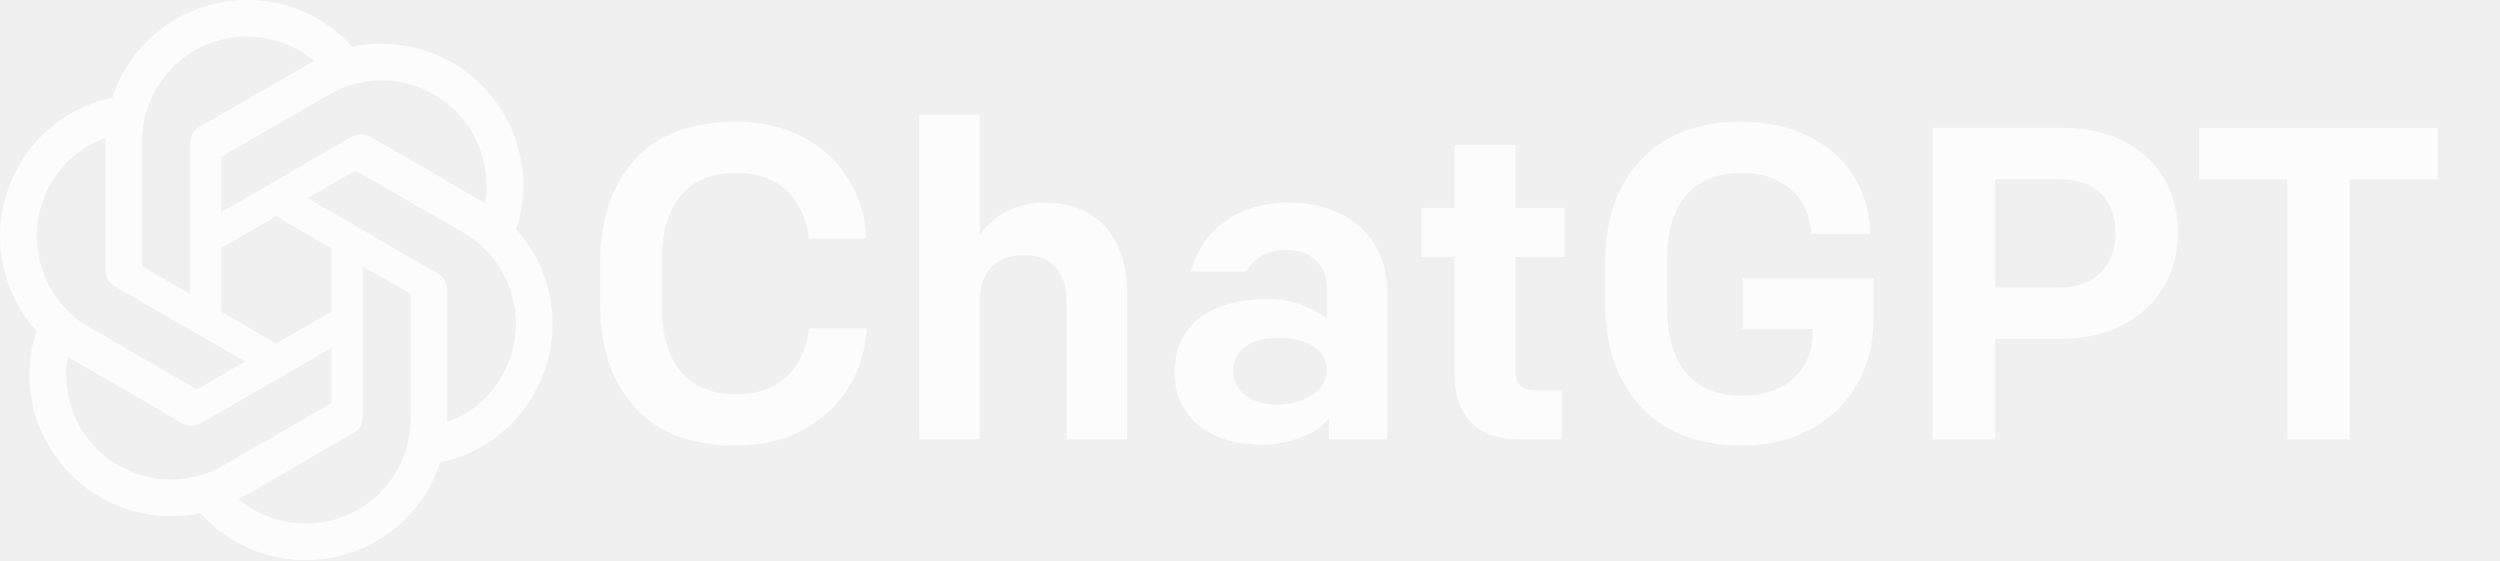
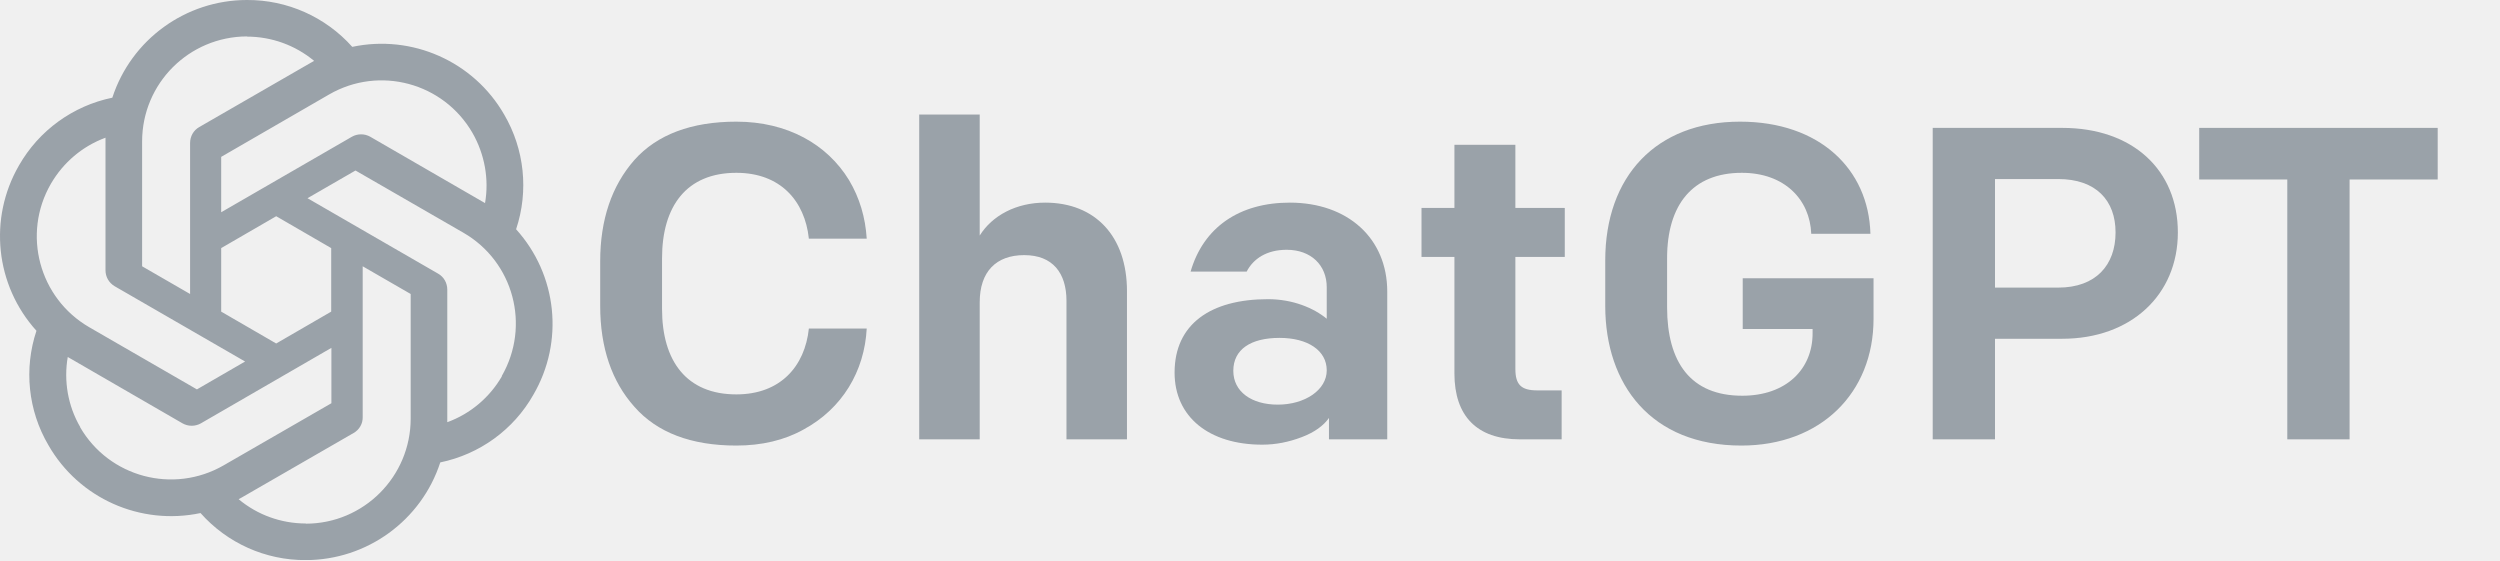
- <svg xmlns="http://www.w3.org/2000/svg" preserveAspectRatio="xMidYMid meet" style="display: block;" width="162.53" height="36.413" viewBox="0 0 162.53 36.413" fill="none">
-   <g id="Chatgpt-logo" clip-path="url(#clip0_0_15)">
+ <svg xmlns="http://www.w3.org/2000/svg" preserveAspectRatio="none" overflow="visible" style="display: block;" width="162.53" height="36.413" viewBox="0 0 162.53 36.413" fill="none">
+   <g id="Chatgpt-logo" clip-path="url(#clip0_0_12)">
    <g id="Vector" opacity="0.8">
-       <path d="M41.247 26.45C39.772 24.802 39.02 22.603 39.02 19.884V16.991C39.02 14.273 39.772 12.074 41.247 10.396C42.723 8.748 44.95 7.909 47.871 7.909C51.198 7.909 53.772 9.384 55.19 11.698C55.884 12.855 56.26 14.128 56.347 15.516H52.586C52.326 13.058 50.735 11.235 47.871 11.235C44.632 11.235 43.041 13.405 43.041 16.789V20.087C43.041 23.471 44.632 25.64 47.871 25.64C50.735 25.64 52.326 23.818 52.586 21.359H56.347C56.202 24.136 54.756 26.566 52.239 27.925C50.995 28.62 49.52 28.967 47.871 28.967C44.95 28.967 42.723 28.128 41.247 26.45Z" fill="white" />
-       <path d="M59.759 7.446H63.693V15.314C64.503 14.012 66.065 13.173 67.945 13.173C71.214 13.173 73.267 15.371 73.267 18.929V28.562H69.334V19.566C69.334 17.743 68.437 16.586 66.586 16.586C64.763 16.586 63.693 17.657 63.693 19.653V28.562H59.759V7.446Z" fill="white" />
-       <path d="M76.362 24.223C76.362 21.07 78.705 19.45 82.436 19.45C84.056 19.45 85.415 20.029 86.254 20.723V18.669C86.254 17.252 85.242 16.239 83.651 16.239C82.349 16.239 81.481 16.818 81.048 17.657H77.403C78.242 14.764 80.585 13.173 83.853 13.173C87.614 13.173 90.188 15.487 90.188 18.959V28.562H86.399V27.173C86.052 27.665 85.473 28.099 84.634 28.417C83.796 28.735 82.957 28.909 82.06 28.909C78.618 28.909 76.362 27.116 76.362 24.223ZM86.254 24.078C86.254 22.777 85.01 21.967 83.188 21.967C81.308 21.967 80.18 22.719 80.18 24.107C80.18 25.467 81.366 26.306 83.072 26.306C84.837 26.306 86.254 25.351 86.254 24.078Z" fill="white" />
-       <path d="M98.807 28.562C96.002 28.562 94.555 27.029 94.555 24.281V16.702H92.415V13.52H94.555V9.413H98.518V13.52H101.729V16.702H98.518V23.991C98.518 25.004 98.894 25.38 99.936 25.38H101.526V28.562H98.807Z" fill="white" />
-       <path d="M104.36 19.884V16.934C104.36 11.467 107.658 7.909 113.125 7.909C118.274 7.909 121.484 10.975 121.6 15.198H117.753C117.666 12.971 116.017 11.235 113.241 11.235C110.03 11.235 108.381 13.318 108.381 16.789V19.971C108.381 23.558 109.914 25.727 113.269 25.727C116.133 25.727 117.84 23.991 117.84 21.677V21.388H113.298V18.091H121.803V20.723C121.803 25.554 118.36 28.967 113.212 28.967C107.34 28.967 104.36 25.004 104.36 19.884Z" fill="white" />
-       <path d="M125.649 8.314H134.066C138.666 8.314 141.587 11.062 141.587 15.111C141.587 19.161 138.55 22.024 134.066 22.024H129.699V28.562H125.649V8.314ZM133.806 18.698C136.265 18.698 137.537 17.223 137.537 15.111C137.537 13.029 136.265 11.64 133.806 11.64H129.699V18.698H133.806Z" fill="white" />
-       <path d="M148.702 11.669H142.975V8.314H158.479V11.669H152.751V28.562H148.702L148.702 11.669Z" fill="white" />
-       <path d="M33.555 14.896C34.381 12.417 34.097 9.704 32.778 7.448C30.793 3.995 26.798 2.22 22.901 3.046C21.163 1.098 18.672 -0.012 16.058 0C12.075 0 8.536 2.565 7.303 6.35C4.738 6.881 2.531 8.484 1.236 10.752C-0.762 14.205 -0.305 18.546 2.37 21.505C1.544 23.983 1.828 26.696 3.147 28.94C5.132 32.405 9.128 34.181 13.037 33.355C14.763 35.303 17.254 36.425 19.868 36.413C23.851 36.413 27.39 33.848 28.623 30.062C31.187 29.532 33.395 27.929 34.677 25.66C36.687 22.208 36.231 17.867 33.555 14.908V14.896ZM30.719 8.644C31.508 10.025 31.804 11.64 31.533 13.206C31.483 13.169 31.385 13.12 31.323 13.083L24.073 8.891C23.703 8.681 23.246 8.681 22.876 8.891L14.38 13.798V10.198L21.397 6.141C24.664 4.254 28.832 5.376 30.719 8.644ZM14.38 16.129L17.956 14.057L21.532 16.129V20.259L17.956 22.331L14.38 20.259V16.129ZM16.045 2.38C17.648 2.38 19.189 2.935 20.423 3.958C20.373 3.983 20.275 4.045 20.201 4.082L12.95 8.262C12.58 8.471 12.358 8.866 12.358 9.297V19.113L9.239 17.312V9.199C9.239 5.426 12.284 2.38 16.058 2.368L16.045 2.38ZM3.308 11.949C4.109 10.568 5.354 9.507 6.859 8.952V17.571C6.859 18.003 7.081 18.385 7.451 18.607L15.934 23.503L12.802 25.315L5.798 21.271C2.543 19.384 1.421 15.216 3.308 11.949ZM5.219 27.769C4.417 26.4 4.134 24.773 4.405 23.207C4.454 23.244 4.553 23.293 4.615 23.33L11.865 27.522C12.235 27.732 12.691 27.732 13.061 27.522L21.545 22.615V26.215L14.528 30.26C11.261 32.134 7.093 31.024 5.206 27.769H5.219ZM19.88 34.033C18.289 34.033 16.736 33.478 15.515 32.455C15.564 32.43 15.675 32.368 15.737 32.331L22.987 28.151C23.357 27.942 23.592 27.547 23.579 27.116V17.312L26.699 19.113V27.214C26.699 30.987 23.641 34.045 19.88 34.045V34.033ZM32.63 24.464C31.829 25.845 30.571 26.906 29.079 27.448V18.829C29.079 18.398 28.857 18.003 28.487 17.793L19.991 12.886L23.111 11.085L30.127 15.13C33.395 17.017 34.504 21.184 32.618 24.452L32.63 24.464Z" fill="white" />
+       <path d="M41.247 26.45C39.772 24.802 39.02 22.603 39.02 19.884V16.991C39.02 14.273 39.772 12.074 41.247 10.396C42.723 8.748 44.95 7.909 47.871 7.909C51.198 7.909 53.772 9.384 55.19 11.698C55.884 12.855 56.26 14.128 56.347 15.516H52.586C52.326 13.058 50.735 11.235 47.871 11.235C44.632 11.235 43.041 13.405 43.041 16.789V20.087C43.041 23.471 44.632 25.64 47.871 25.64C50.735 25.64 52.326 23.818 52.586 21.359H56.347C56.202 24.136 54.756 26.566 52.239 27.925C50.995 28.62 49.52 28.967 47.871 28.967C44.95 28.967 42.723 28.128 41.247 26.45Z" fill="#858E97" />
+       <path d="M59.759 7.446H63.693V15.314C64.503 14.012 66.065 13.173 67.945 13.173C71.214 13.173 73.267 15.371 73.267 18.929V28.562H69.334V19.566C69.334 17.743 68.437 16.586 66.586 16.586C64.763 16.586 63.693 17.657 63.693 19.653V28.562H59.759V7.446Z" fill="#858E97" />
+       <path d="M76.362 24.223C76.362 21.07 78.705 19.45 82.436 19.45C84.056 19.45 85.415 20.029 86.254 20.723V18.669C86.254 17.252 85.242 16.239 83.651 16.239C82.349 16.239 81.481 16.818 81.048 17.657H77.403C78.242 14.764 80.585 13.173 83.853 13.173C87.614 13.173 90.188 15.487 90.188 18.959V28.562H86.399V27.173C86.052 27.665 85.473 28.099 84.634 28.417C83.796 28.735 82.957 28.909 82.06 28.909C78.618 28.909 76.362 27.116 76.362 24.223ZM86.254 24.078C86.254 22.777 85.01 21.967 83.188 21.967C81.308 21.967 80.18 22.719 80.18 24.107C80.18 25.467 81.366 26.306 83.072 26.306C84.837 26.306 86.254 25.351 86.254 24.078Z" fill="#858E97" />
+       <path d="M98.807 28.562C96.002 28.562 94.555 27.029 94.555 24.281V16.702H92.415V13.52H94.555V9.413H98.518V13.52H101.729V16.702H98.518V23.991C98.518 25.004 98.894 25.38 99.936 25.38H101.526V28.562H98.807Z" fill="#858E97" />
+       <path d="M104.36 19.884V16.934C104.36 11.467 107.658 7.909 113.125 7.909C118.274 7.909 121.484 10.975 121.6 15.198H117.753C117.666 12.971 116.017 11.235 113.241 11.235C110.03 11.235 108.381 13.318 108.381 16.789V19.971C108.381 23.558 109.914 25.727 113.269 25.727C116.133 25.727 117.84 23.991 117.84 21.677V21.388H113.298V18.091H121.803V20.723C121.803 25.554 118.36 28.967 113.212 28.967C107.34 28.967 104.36 25.004 104.36 19.884Z" fill="#858E97" />
+       <path d="M125.649 8.314H134.066C138.666 8.314 141.587 11.062 141.587 15.111C141.587 19.161 138.55 22.024 134.066 22.024H129.699V28.562H125.649V8.314ZM133.806 18.698C136.265 18.698 137.537 17.223 137.537 15.111C137.537 13.029 136.265 11.64 133.806 11.64H129.699V18.698H133.806Z" fill="#858E97" />
+       <path d="M148.702 11.669H142.975V8.314H158.479V11.669H152.751V28.562H148.702L148.702 11.669Z" fill="#858E97" />
+       <path d="M33.555 14.896C34.381 12.417 34.097 9.704 32.778 7.448C30.793 3.995 26.798 2.22 22.901 3.046C21.163 1.098 18.672 -0.012 16.058 0C12.075 0 8.536 2.565 7.303 6.35C4.738 6.881 2.531 8.484 1.236 10.752C-0.762 14.205 -0.305 18.546 2.37 21.505C1.544 23.983 1.828 26.696 3.147 28.94C5.132 32.405 9.128 34.181 13.037 33.355C14.763 35.303 17.254 36.425 19.868 36.413C23.851 36.413 27.39 33.848 28.623 30.062C31.187 29.532 33.395 27.929 34.677 25.66C36.687 22.208 36.231 17.867 33.555 14.908V14.896ZM30.719 8.644C31.508 10.025 31.804 11.64 31.533 13.206C31.483 13.169 31.385 13.12 31.323 13.083L24.073 8.891C23.703 8.681 23.246 8.681 22.876 8.891L14.38 13.798V10.198L21.397 6.141C24.664 4.254 28.832 5.376 30.719 8.644ZM14.38 16.129L17.956 14.057L21.532 16.129V20.259L17.956 22.331L14.38 20.259V16.129ZM16.045 2.38C17.648 2.38 19.189 2.935 20.423 3.958C20.373 3.983 20.275 4.045 20.201 4.082L12.95 8.262C12.58 8.471 12.358 8.866 12.358 9.297V19.113L9.239 17.312V9.199C9.239 5.426 12.284 2.38 16.058 2.368L16.045 2.38ZM3.308 11.949C4.109 10.568 5.354 9.507 6.859 8.952V17.571C6.859 18.003 7.081 18.385 7.451 18.607L15.934 23.503L12.802 25.315L5.798 21.271C2.543 19.384 1.421 15.216 3.308 11.949ZM5.219 27.769C4.417 26.4 4.134 24.773 4.405 23.207C4.454 23.244 4.553 23.293 4.615 23.33L11.865 27.522C12.235 27.732 12.691 27.732 13.061 27.522L21.545 22.615V26.215L14.528 30.26C11.261 32.134 7.093 31.024 5.206 27.769H5.219ZM19.88 34.033C18.289 34.033 16.736 33.478 15.515 32.455C15.564 32.43 15.675 32.368 15.737 32.331L22.987 28.151C23.357 27.942 23.592 27.547 23.579 27.116V17.312L26.699 19.113V27.214C26.699 30.987 23.641 34.045 19.88 34.045V34.033ZM32.63 24.464C31.829 25.845 30.571 26.906 29.079 27.448V18.829C29.079 18.398 28.857 18.003 28.487 17.793L19.991 12.886L23.111 11.085L30.127 15.13C33.395 17.017 34.504 21.184 32.618 24.452L32.63 24.464Z" fill="#858E97" />
    </g>
  </g>
  <defs>
-     <clipPath id="clip0_0_15">
+     <clipPath id="clip0_0_12">
      <rect width="162.53" height="36.413" fill="white" />
    </clipPath>
  </defs>
</svg>
